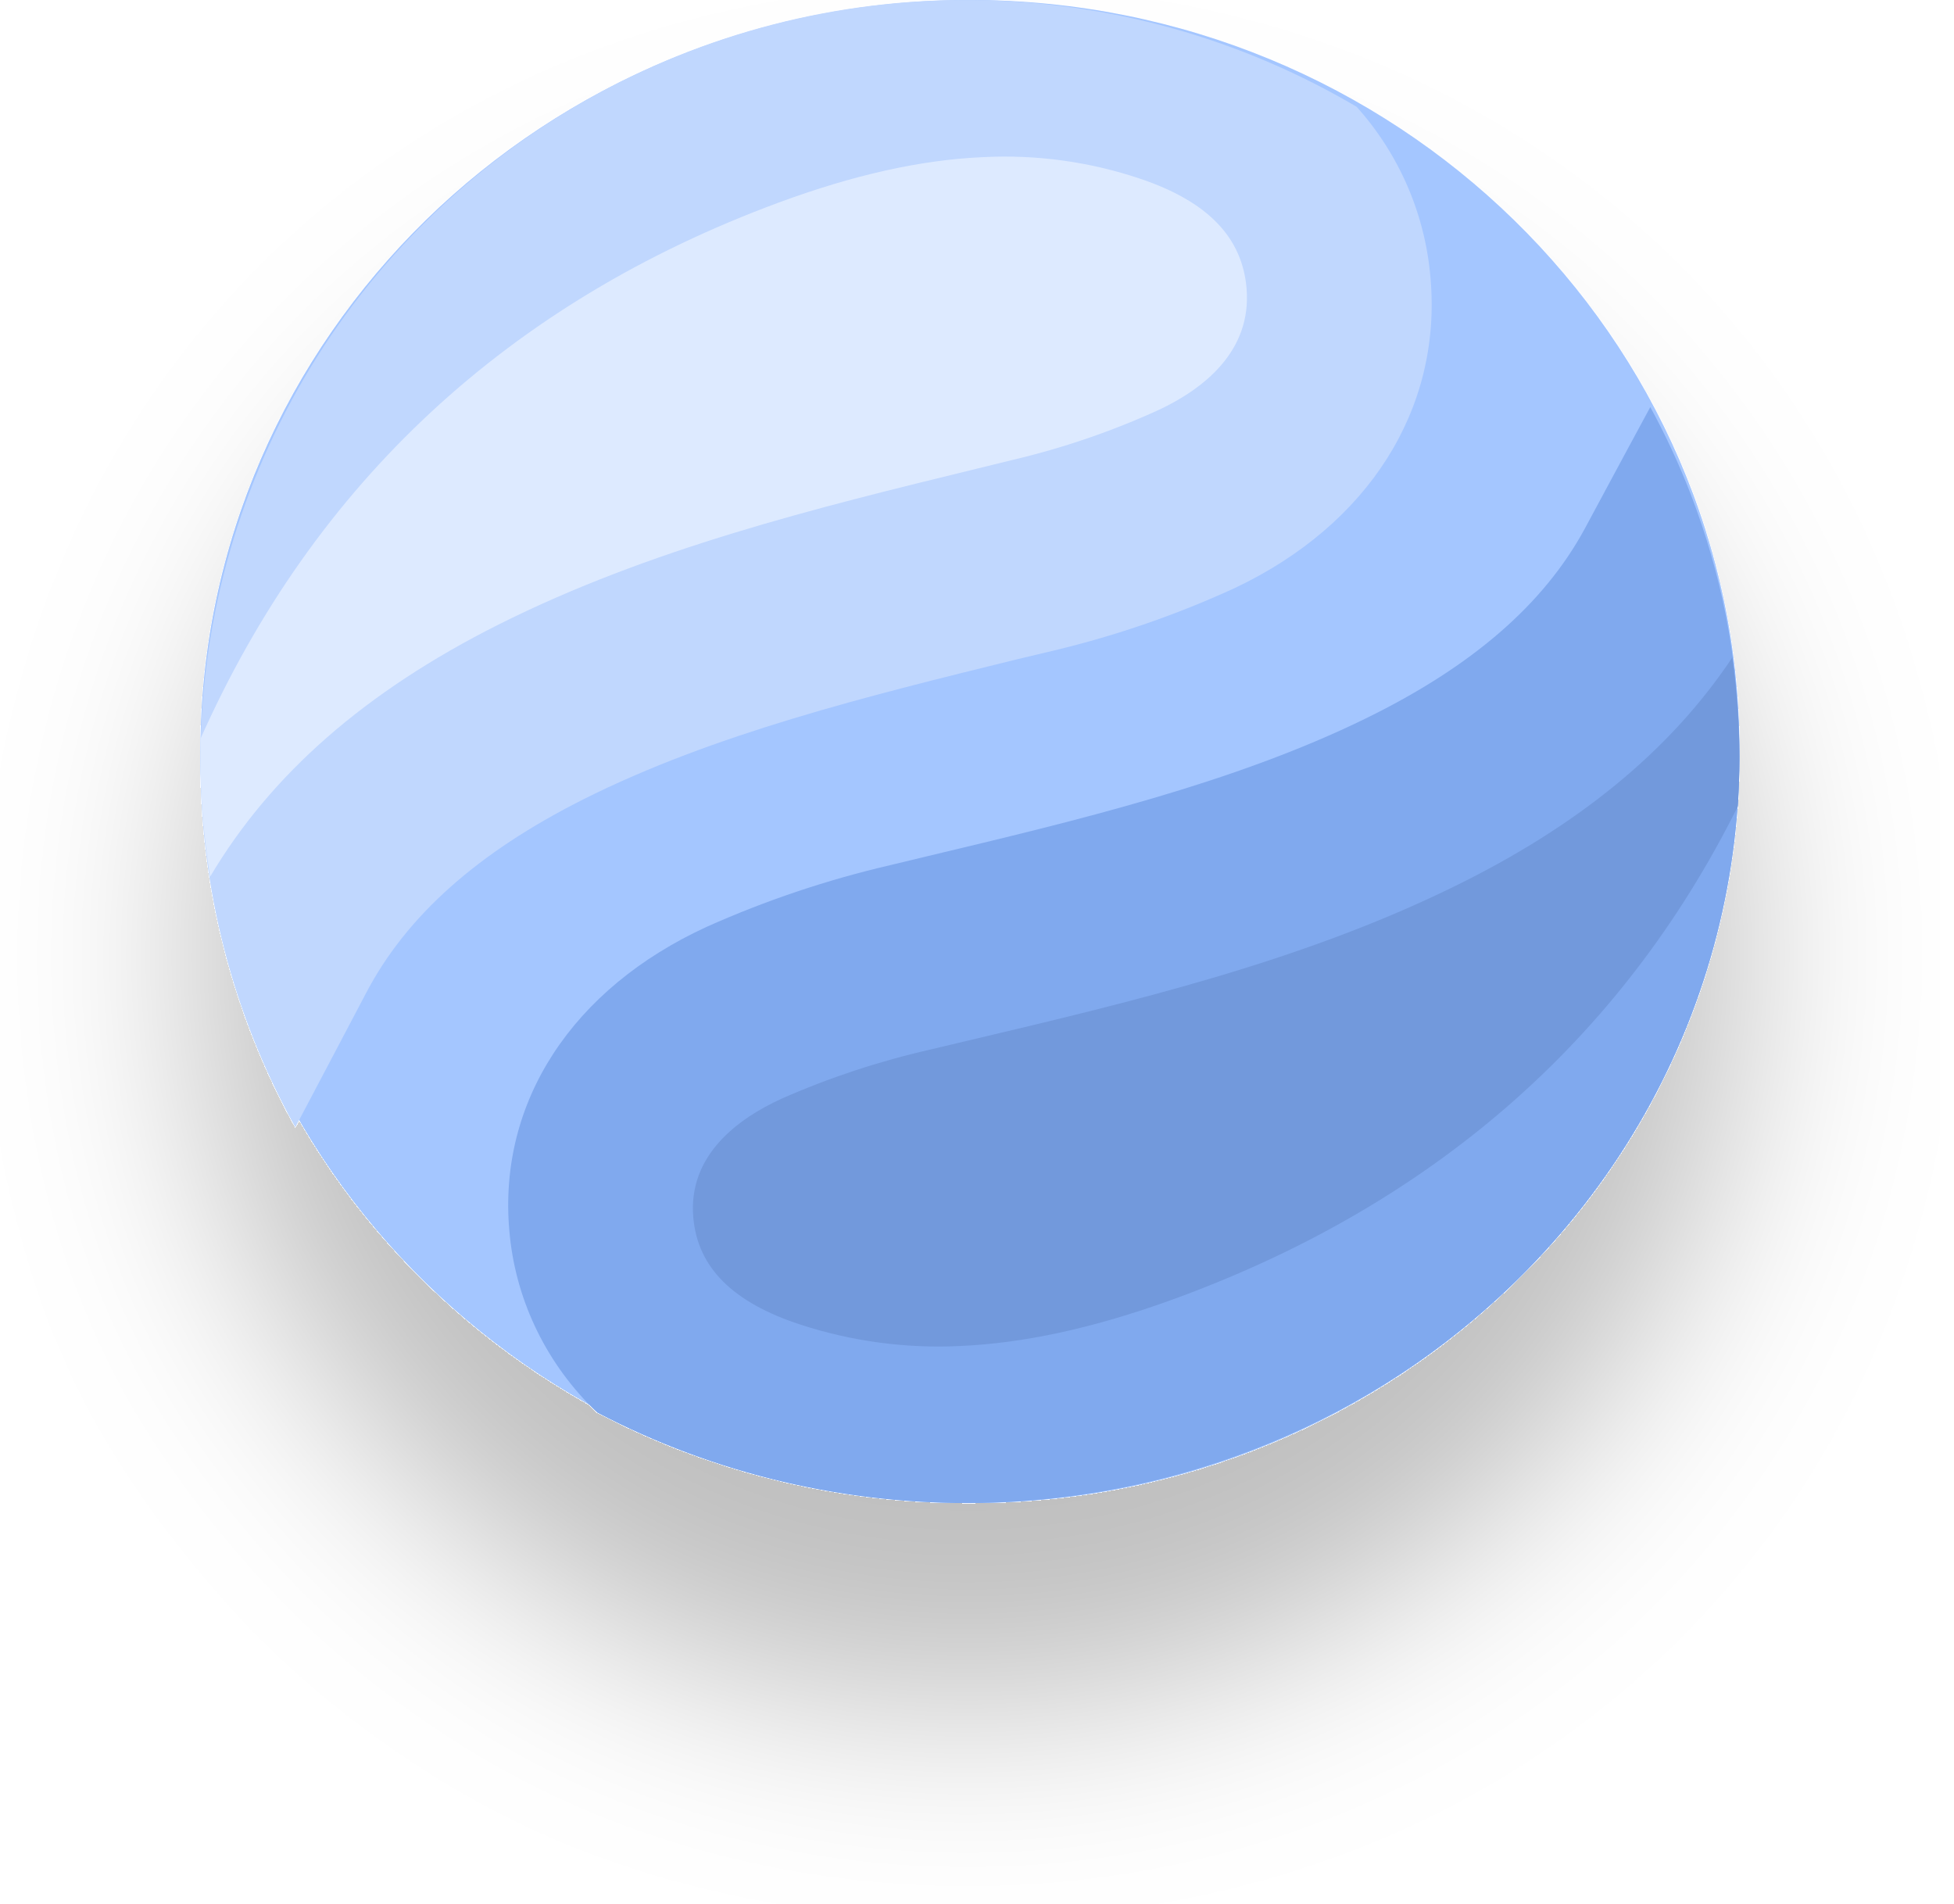
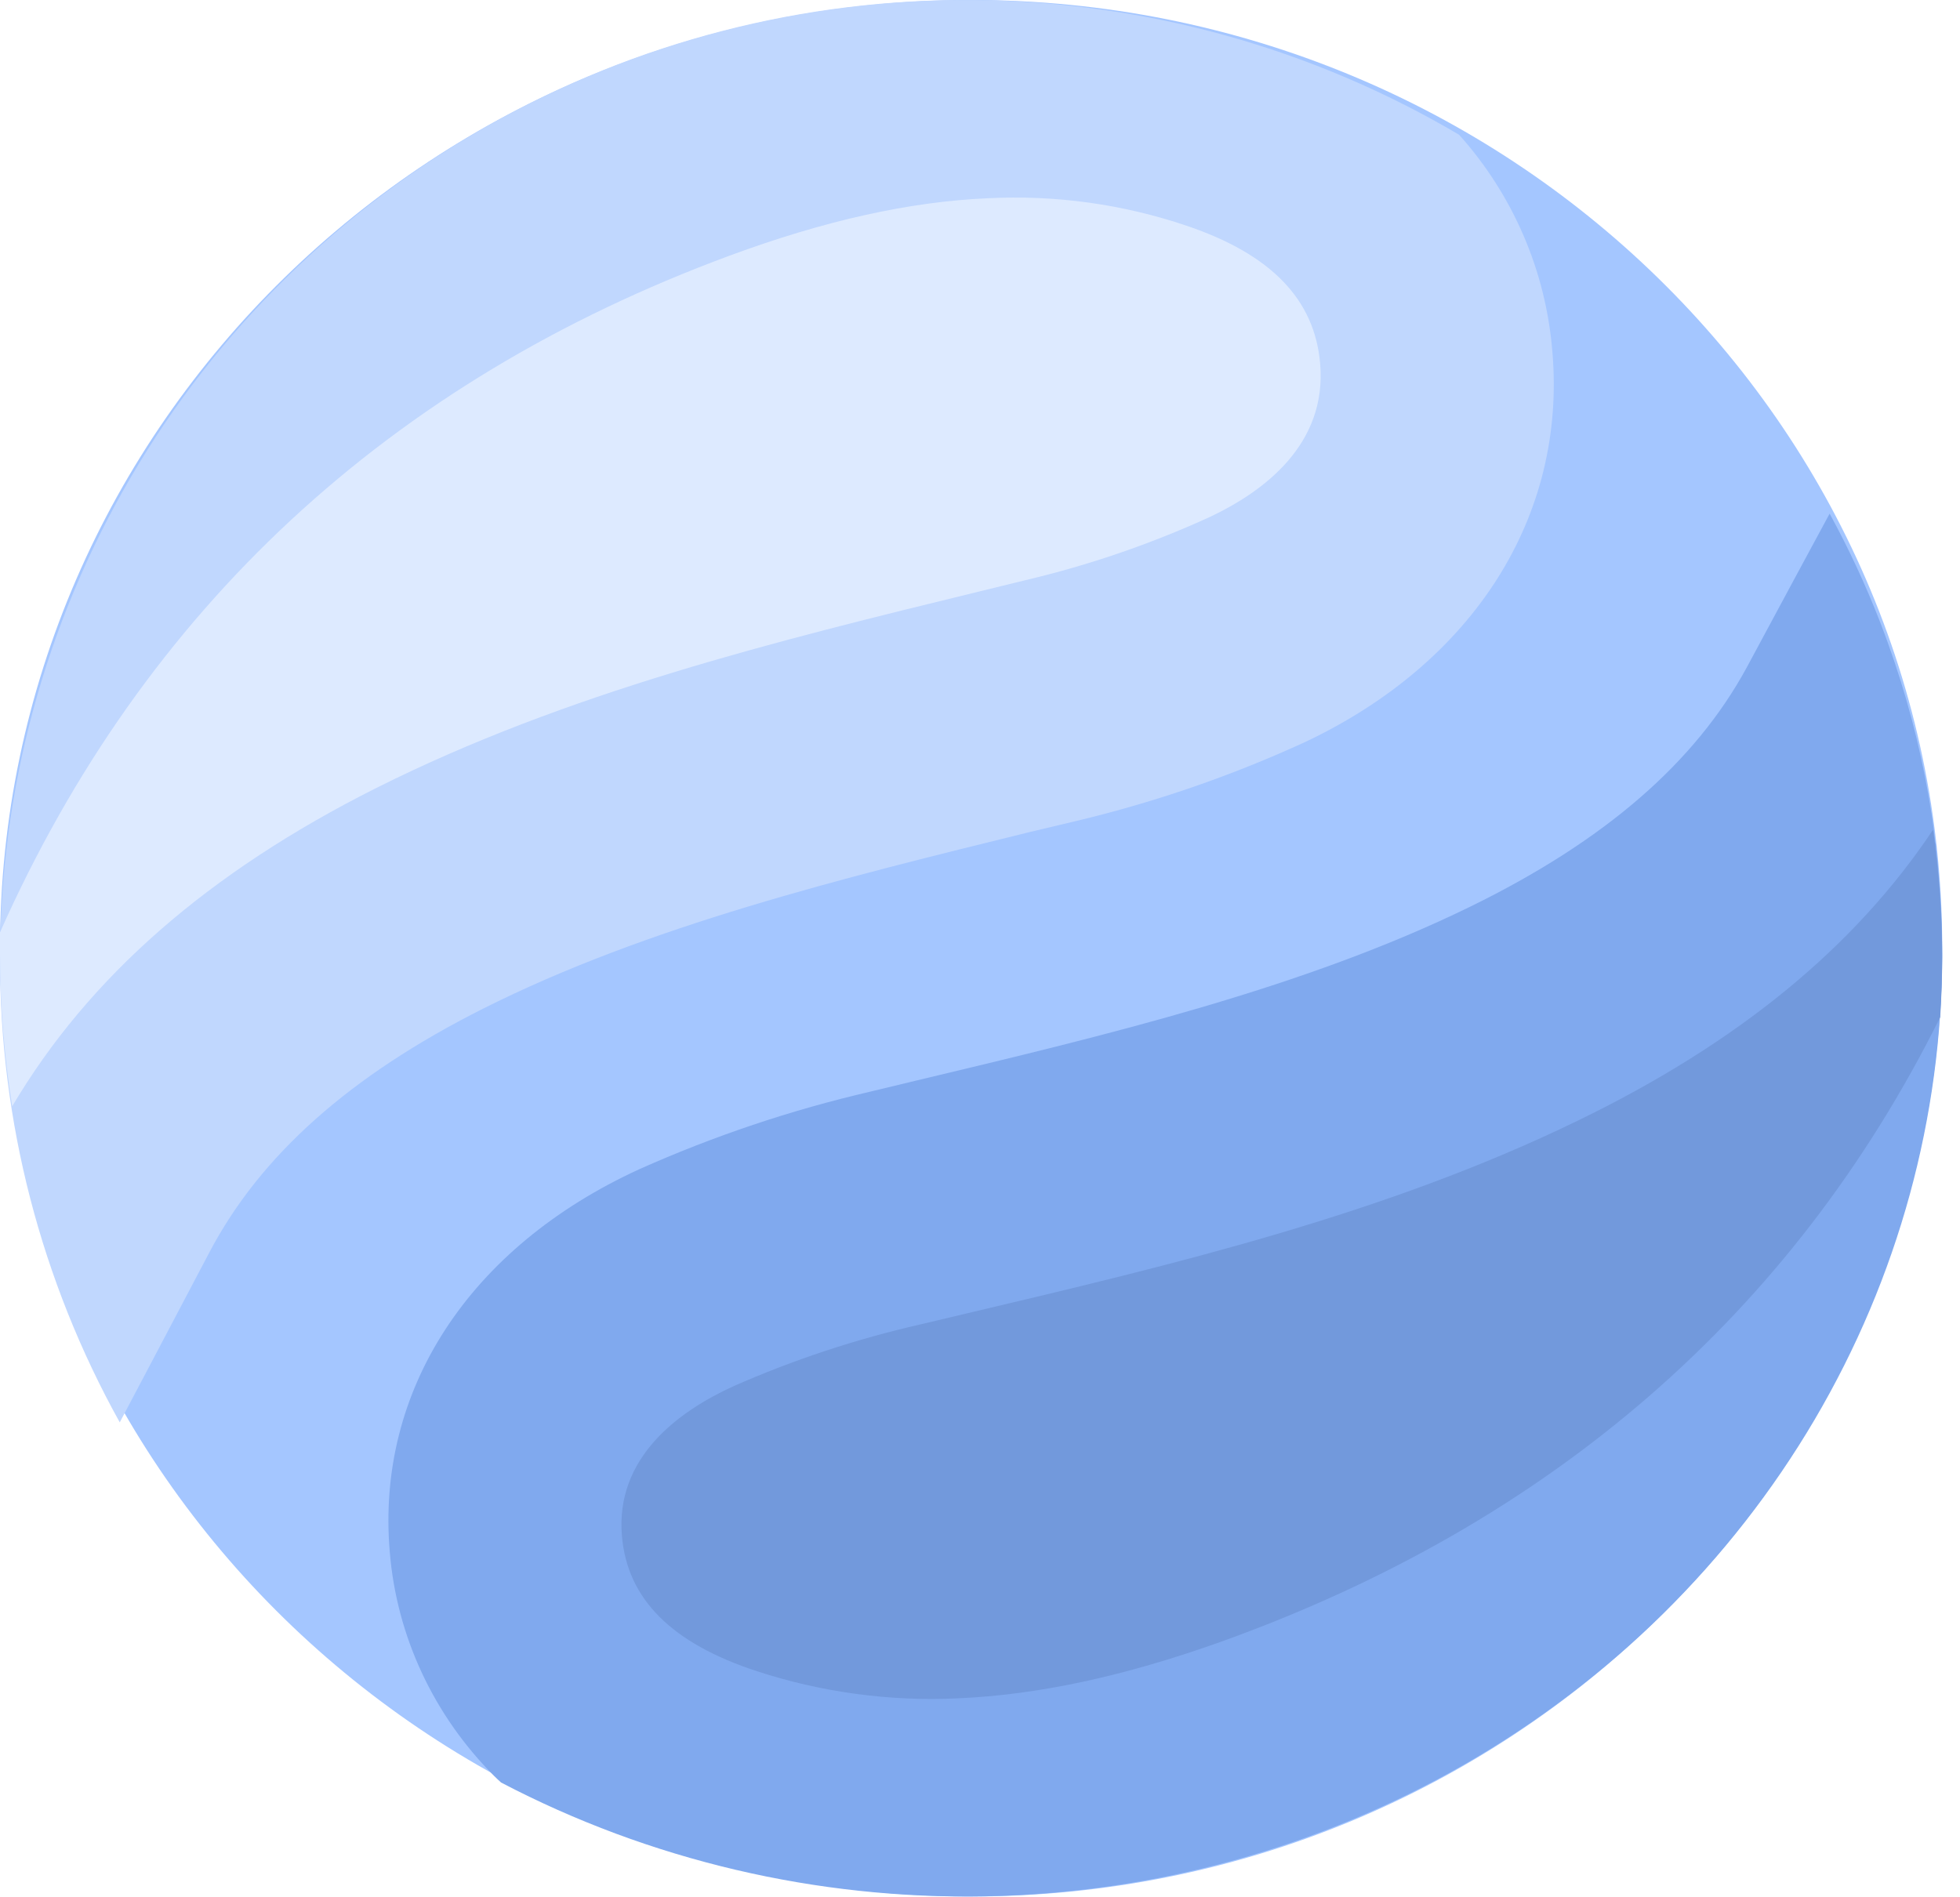
- <svg xmlns="http://www.w3.org/2000/svg" width="39" height="38" viewBox="0 0 39 38" fill="none">
-   <g filter="url(#filter0_d_281_15374)">
-     <path d="M19.359 30C27.842 30 34.719 23.284 34.719 15C34.719 6.716 27.842 0 19.359 0C10.877 0 4 6.716 4 15C4 23.284 10.877 30 19.359 30Z" fill="#A4C6FF" />
-     <path d="M34.718 15.086C34.718 14.665 34.7 14.248 34.663 13.836C34.653 13.705 34.639 13.572 34.624 13.442C34.624 13.403 34.624 13.365 34.61 13.326C34.595 13.195 34.578 13.065 34.559 12.936C34.433 12.098 34.234 11.271 33.962 10.465C33.893 10.261 33.821 10.059 33.744 9.86C33.514 9.266 33.245 8.686 32.938 8.125L32.376 9.166L31.631 10.551C30.813 12.061 29.383 13.301 27.256 14.341C24.625 15.629 21.512 16.372 18.509 17.089L17.77 17.267C16.511 17.559 15.285 17.971 14.11 18.496C11.417 19.731 9.944 21.995 10.165 24.552C10.274 25.882 10.858 27.135 11.817 28.095C11.851 28.13 11.889 28.163 11.925 28.197C14.276 29.428 16.918 30.049 19.592 29.997C22.266 29.945 24.88 29.223 27.178 27.901C29.476 26.579 31.379 24.703 32.701 22.456C34.023 20.21 34.718 17.67 34.718 15.086Z" fill="#80A9EE" />
-     <path d="M4 15.177C3.996 17.738 4.648 20.258 5.894 22.5L6.428 21.488L7.311 19.812C8.118 18.276 9.535 17.015 11.639 15.956C14.243 14.647 17.321 13.892 20.294 13.16L21.03 12.985C22.276 12.687 23.49 12.268 24.653 11.733C27.316 10.469 28.775 8.164 28.553 5.565C28.451 4.292 27.933 3.086 27.078 2.132C24.759 0.762 22.117 0.027 19.42 0.001C16.722 -0.025 14.066 0.659 11.721 1.985C9.376 3.31 7.427 5.229 6.071 7.546C4.714 9.863 4 12.496 4 15.177ZM26.795 4.585C26.744 4.439 26.684 4.295 26.616 4.155C26.684 4.295 26.744 4.439 26.795 4.585Z" fill="#C0D7FE" />
-     <path d="M28.949 17.73C25.903 19.211 22.552 20.005 19.3 20.774L18.559 20.95C17.542 21.182 16.551 21.509 15.601 21.928C14.736 22.322 13.727 23.055 13.838 24.302C13.924 25.297 14.624 25.996 15.974 26.437C16.997 26.771 18.076 26.917 19.155 26.865C20.416 26.81 21.769 26.52 23.304 25.973C28.525 24.1 32.353 20.784 34.687 16.091C34.706 15.779 34.718 15.464 34.718 15.148C34.717 14.471 34.669 13.795 34.574 13.125C33.335 14.982 31.492 16.497 28.949 17.73Z" fill="#7299DC" />
-     <path d="M22.768 3.571C21.758 3.229 20.692 3.082 19.626 3.136C18.383 3.19 17.045 3.488 15.537 4.045C10.156 6.034 6.276 9.634 4 14.748C4 14.861 4 14.974 4 15.087C4 15.895 4.065 16.702 4.193 17.5C5.407 15.449 7.298 13.798 9.951 12.465C12.962 10.955 16.27 10.142 19.482 9.358L20.217 9.178C21.221 8.941 22.199 8.606 23.137 8.177C23.991 7.774 24.99 7.028 24.88 5.752C24.793 4.736 24.103 4.022 22.768 3.571Z" fill="#DDEAFF" />
-   </g>
-   <defs>
-     <filter id="filter0_d_281_15374" x="0" y="0" width="38.719" height="38" filterUnits="userSpaceOnUse" color-interpolation-filters="sRGB">
-       <feFlood flood-opacity="0" result="BackgroundImageFix" />
-       <feColorMatrix in="SourceAlpha" type="matrix" values="0 0 0 0 0 0 0 0 0 0 0 0 0 0 0 0 0 0 127 0" result="hardAlpha" />
-       <feOffset dy="4" />
-       <feGaussianBlur stdDeviation="2" />
-       <feComposite in2="hardAlpha" operator="out" />
-       <feColorMatrix type="matrix" values="0 0 0 0 0 0 0 0 0 0 0 0 0 0 0 0 0 0 0.25 0" />
-       <feBlend mode="normal" in2="BackgroundImageFix" result="effect1_dropShadow_281_15374" />
-       <feBlend mode="normal" in="SourceGraphic" in2="effect1_dropShadow_281_15374" result="shape" />
-     </filter>
-   </defs>
+ <svg xmlns="http://www.w3.org/2000/svg" width="31" height="30" viewBox="0 0 31 30" fill="none">
+   <path d="M15.359 30C23.842 30 30.719 23.284 30.719 15C30.719 6.716 23.842 0 15.359 0C6.877 0 0 6.716 0 15C0 23.284 6.877 30 15.359 30Z" fill="#A4C6FF" />
+   <path d="M30.718 15.086C30.718 14.665 30.7 14.248 30.663 13.836C30.653 13.705 30.64 13.572 30.624 13.442C30.624 13.403 30.624 13.365 30.61 13.326C30.595 13.195 30.578 13.065 30.559 12.936C30.433 12.098 30.234 11.271 29.962 10.465C29.893 10.261 29.821 10.059 29.744 9.86C29.514 9.266 29.245 8.686 28.938 8.125L28.376 9.166L27.631 10.551C26.813 12.061 25.383 13.301 23.256 14.341C20.625 15.629 17.512 16.372 14.509 17.089L13.77 17.267C12.511 17.559 11.285 17.971 10.11 18.496C7.417 19.731 5.944 21.995 6.165 24.552C6.274 25.882 6.858 27.135 7.817 28.095C7.851 28.13 7.889 28.163 7.925 28.197C10.276 29.428 12.918 30.049 15.592 29.997C18.266 29.945 20.88 29.223 23.178 27.901C25.476 26.579 27.379 24.703 28.701 22.456C30.023 20.21 30.718 17.67 30.718 15.086Z" fill="#80A9EE" />
+   <path d="M1.59972e-05 15.177C-0.004 17.738 0.648 20.258 1.894 22.5L2.428 21.488L3.311 19.812C4.118 18.276 5.535 17.015 7.64 15.956C10.243 14.647 13.321 13.892 16.294 13.16L17.03 12.985C18.276 12.687 19.49 12.268 20.653 11.733C23.316 10.469 24.775 8.164 24.553 5.565C24.451 4.292 23.933 3.086 23.078 2.132C20.759 0.762 18.117 0.027 15.42 0.001C12.722 -0.025 10.066 0.659 7.721 1.985C5.376 3.31 3.427 5.229 2.071 7.546C0.714 9.863 -9.43518e-05 12.496 1.59972e-05 15.177ZM22.795 4.585C22.744 4.439 22.684 4.295 22.616 4.155C22.684 4.295 22.744 4.439 22.795 4.585Z" fill="#C0D7FE" />
+   <path d="M24.949 17.73C21.903 19.211 18.552 20.005 15.3 20.774L14.559 20.95C13.542 21.182 12.551 21.509 11.601 21.928C10.736 22.322 9.727 23.055 9.837 24.302C9.924 25.297 10.624 25.996 11.974 26.437C12.997 26.771 14.076 26.917 15.155 26.865C16.416 26.81 17.769 26.52 19.304 25.973C24.525 24.1 28.353 20.784 30.687 16.091C30.706 15.779 30.718 15.464 30.718 15.148C30.717 14.471 30.669 13.795 30.574 13.125C29.335 14.982 27.492 16.497 24.949 17.73Z" fill="#7299DC" />
+   <path d="M18.768 3.571C17.758 3.229 16.692 3.082 15.626 3.136C14.383 3.19 13.045 3.488 11.537 4.045C6.156 6.034 2.276 9.634 0 14.748C0 14.861 0 14.974 0 15.087C8.16216e-05 15.895 0.065 16.702 0.193 17.5C1.407 15.449 3.298 13.798 5.951 12.465C8.962 10.955 12.27 10.142 15.482 9.358L16.217 9.178C17.221 8.941 18.199 8.606 19.137 8.177C19.991 7.774 20.99 7.028 20.88 5.752C20.793 4.736 20.103 4.022 18.768 3.571Z" fill="#DDEAFF" />
</svg>
